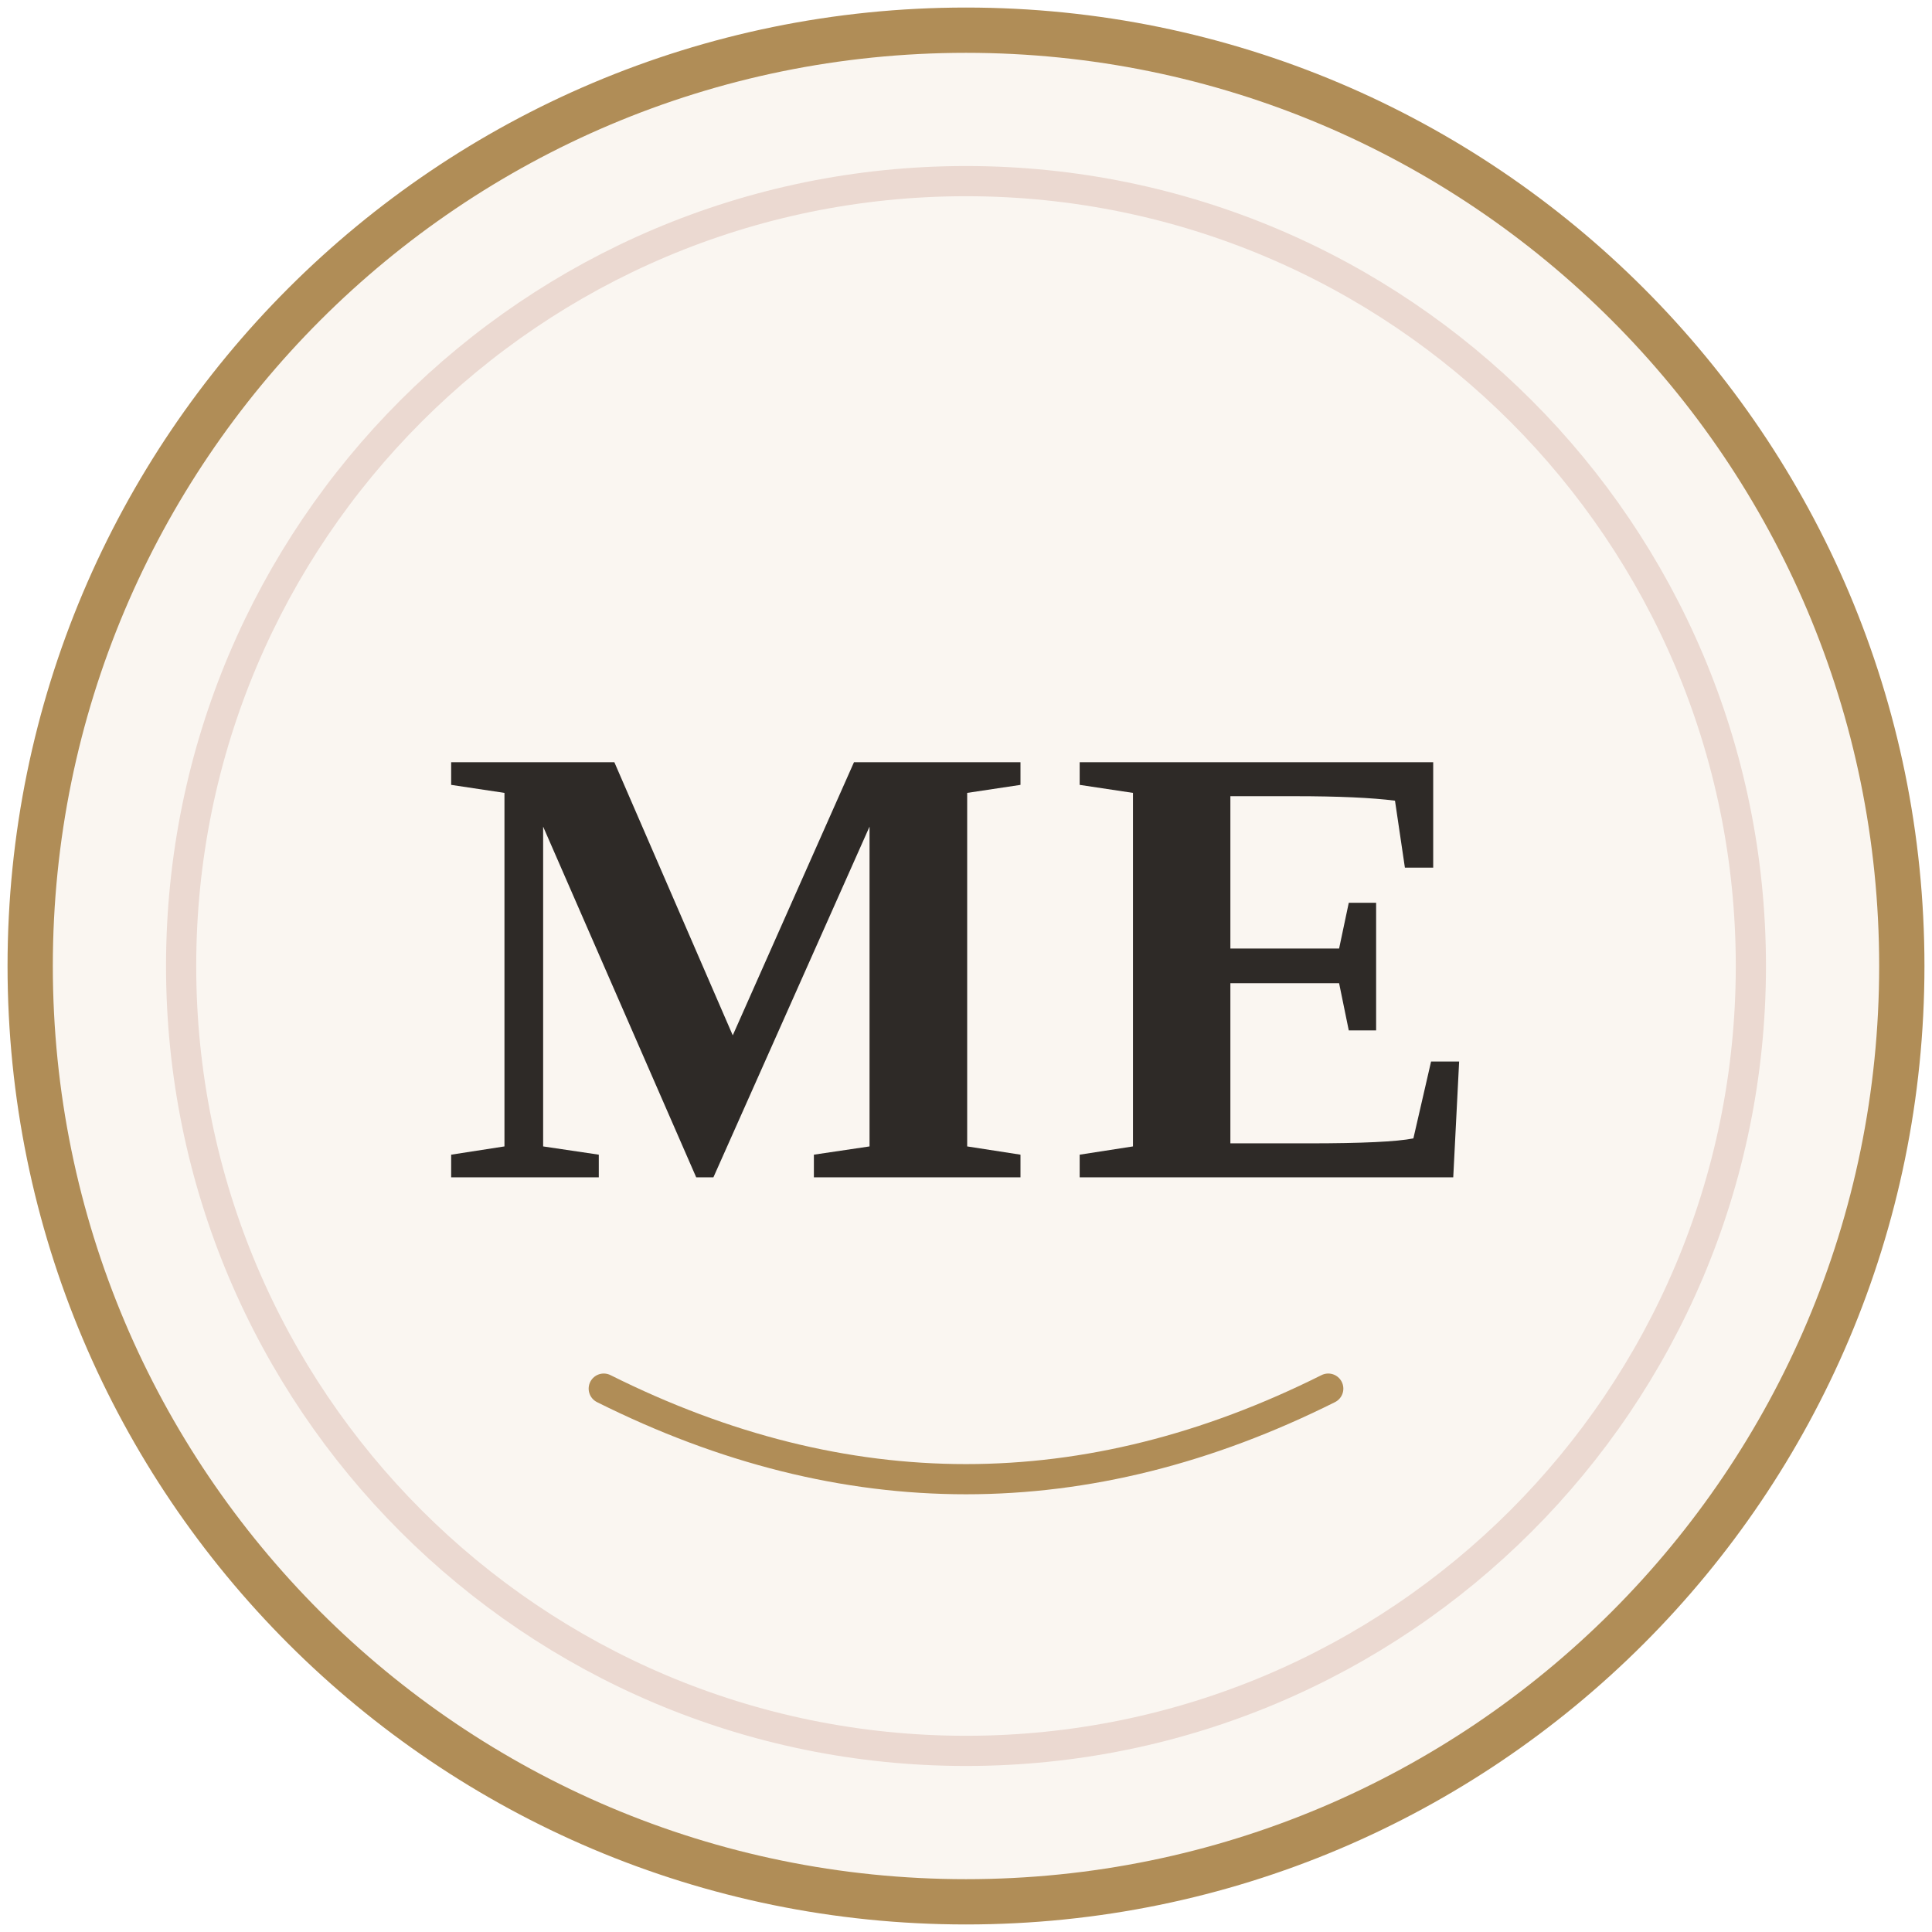
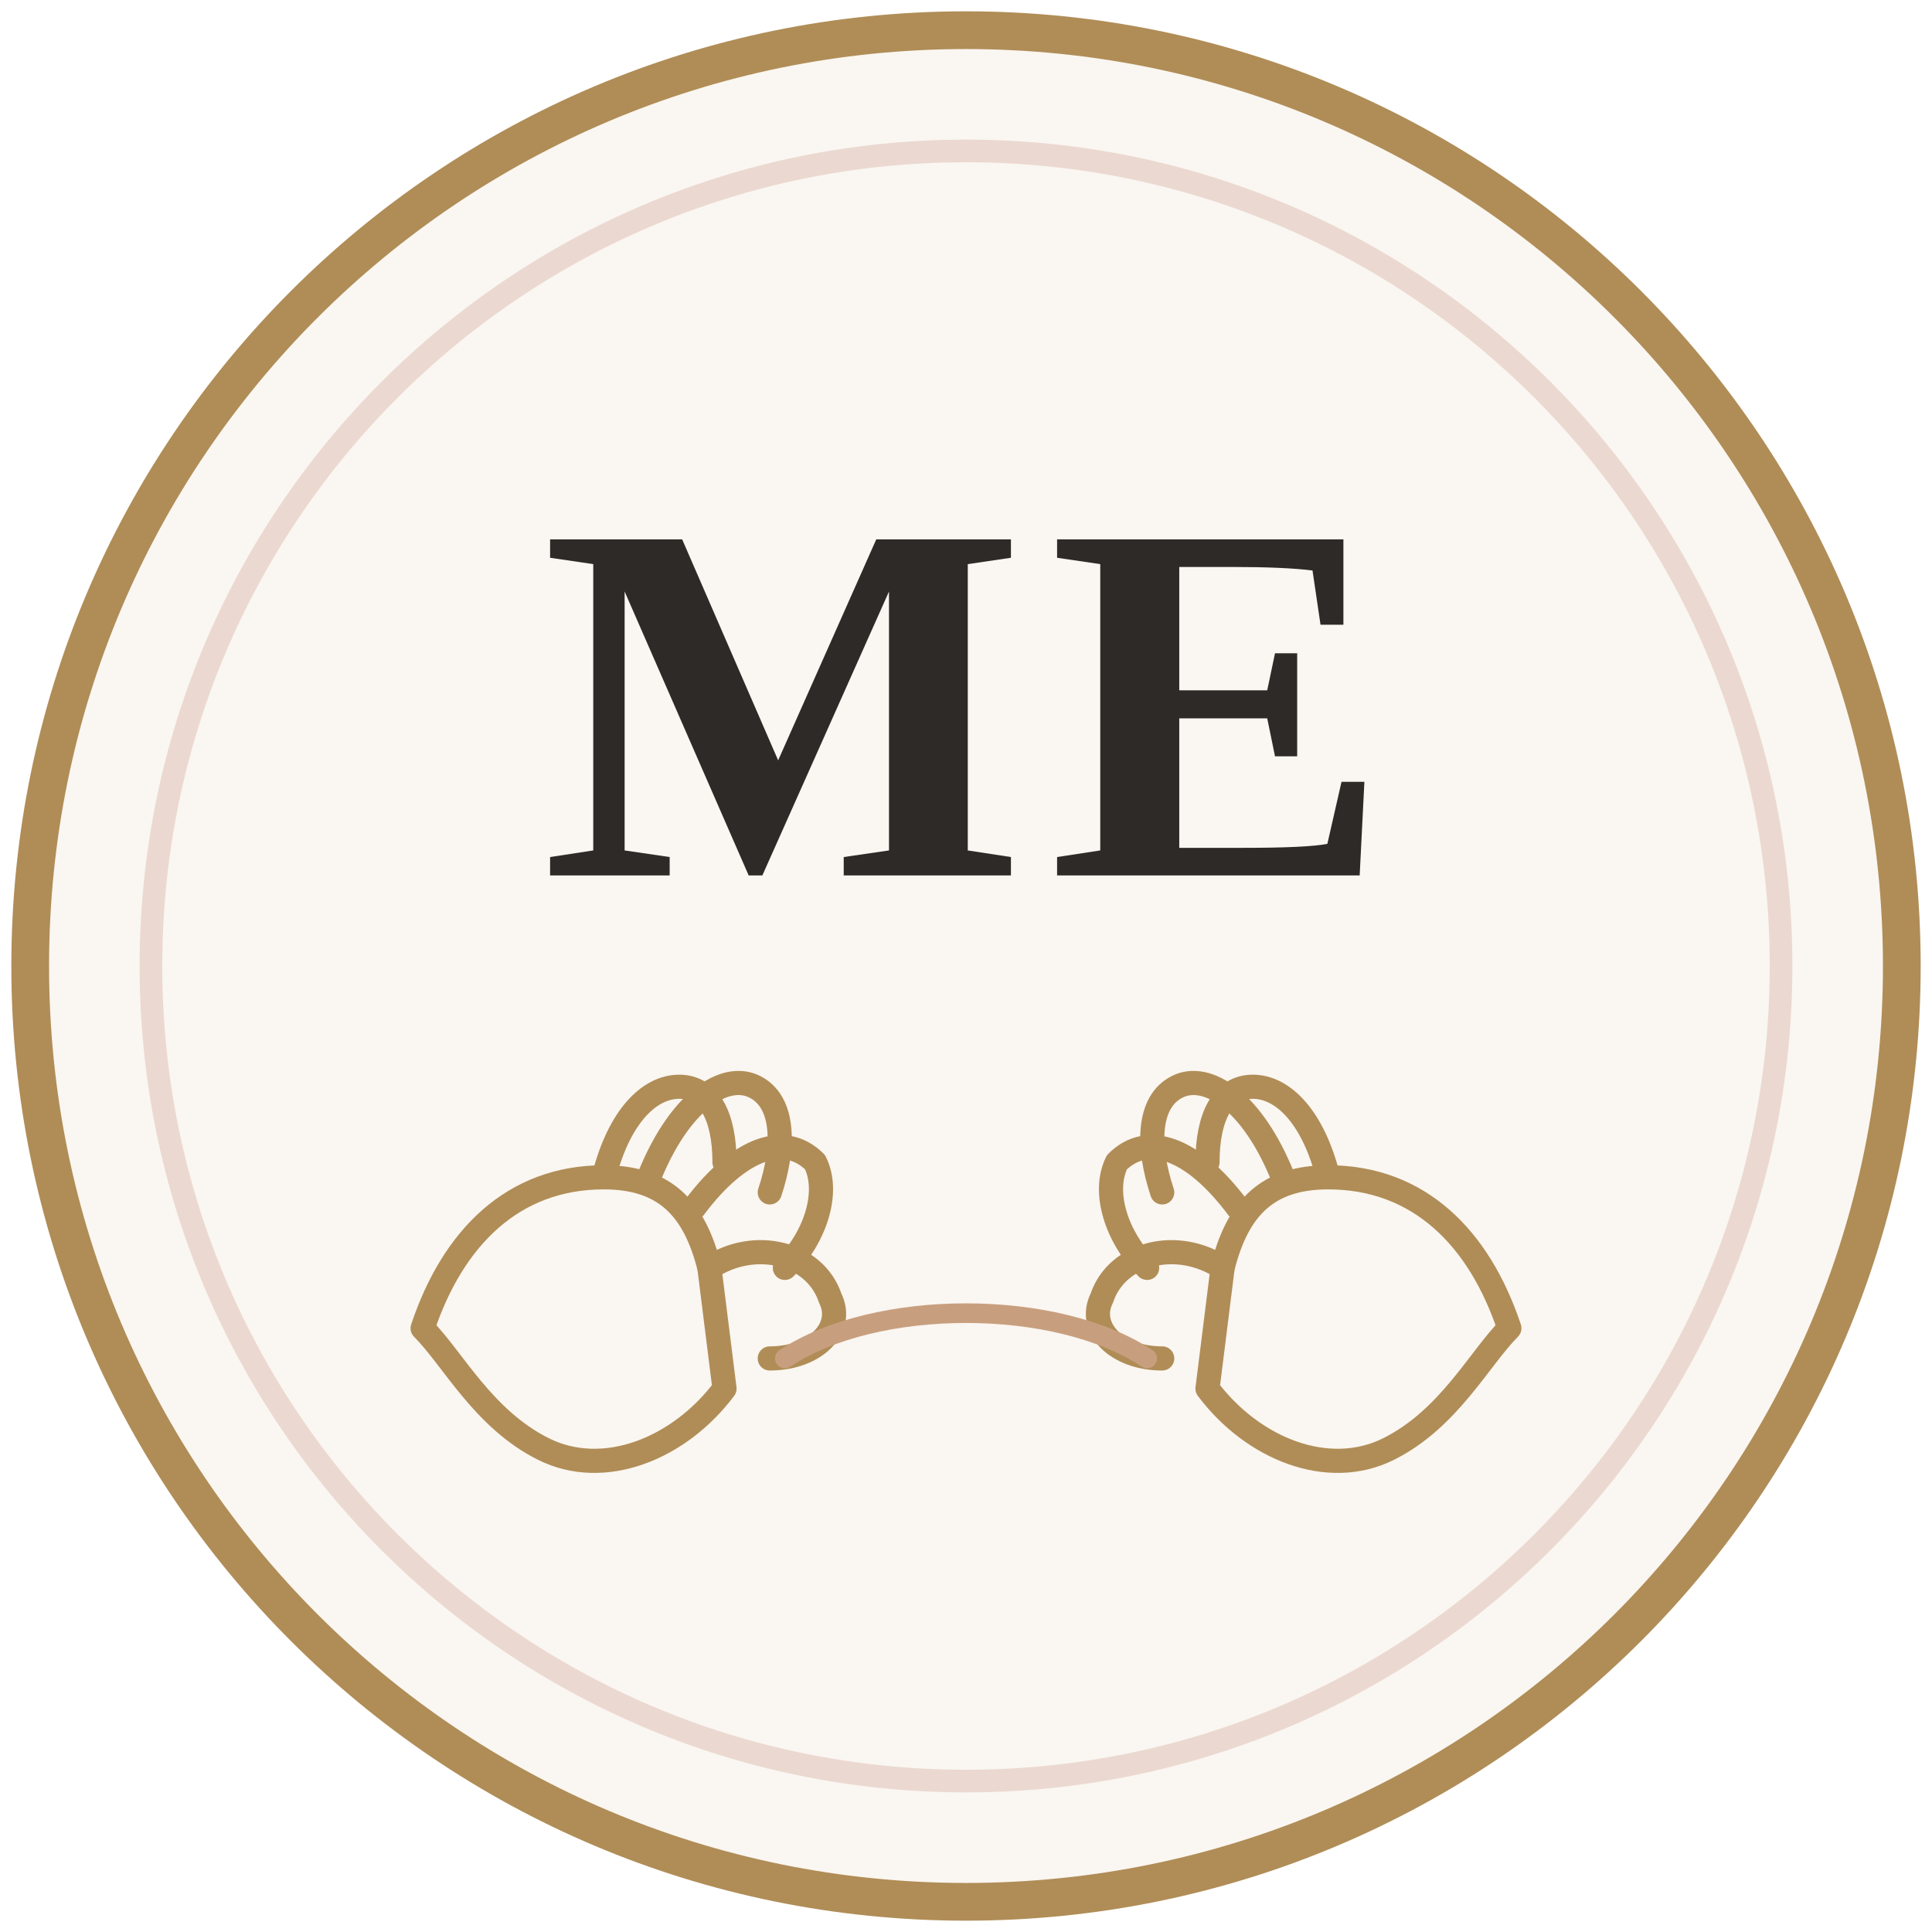
<svg xmlns="http://www.w3.org/2000/svg" viewBox="0 0 128 128" role="img" aria-label="Мария Ермолаева">
-   <circle cx="64" cy="64" r="62" fill="#FAF6F1" stroke="#B08D57" stroke-width="3" />
-   <circle cx="64" cy="64" r="52" fill="none" stroke="#EBD9D1" stroke-width="2" />
-   <text x="64" y="78" text-anchor="middle" font-family="Georgia, 'Times New Roman', serif" font-size="42" font-weight="600" fill="#2E2A27" letter-spacing="2">ME</text>
-   <path d="M40 92 Q64 104 88 92" fill="none" stroke="#B08D57" stroke-width="2" stroke-linecap="round" />
+   <circle cx="64" cy="64" r="62" fill="#FAF6F1" stroke="#B08D57" stroke-width="2.5" />
+   <circle cx="64" cy="64" r="54" fill="none" stroke="#EBD9D1" stroke-width="1.5" />
+   <text x="64" y="58" text-anchor="middle" font-family="Georgia, 'Times New Roman', serif" font-size="34" font-weight="600" fill="#2E2A27" letter-spacing="1.5">ME</text>
+   <g fill="none" stroke="#B08D57" stroke-width="1.6" stroke-linecap="round" stroke-linejoin="round">
+     <path d="M28 88       C30 82 34 78 40 78       C44 78 46 80 47 84       L48 92       C45 96 40 98 36 96       C32 94 30 90 28 88Z" />
+     <path d="M40 78 C41 74 43 72 45 72 C47 72 48 74 48 77" />
+     <path d="M43 78 C45 73 48 71 50 72 C52 73 52 76 51 79" />
+     <path d="M46 80 C49 76 52 75 54 77 C55 79 54 82 52 84" />
+     <path d="M47 84 C50 82 54 83 55 86 C56 88 54 90 51 90" />
+     <path d="M100 88       C98 82 94 78 88 78       C84 78 82 80 81 84       L80 92       C83 96 88 98 92 96       C96 94 98 90 100 88Z" />
+     <path d="M88 78 C87 74 85 72 83 72 C81 72 80 74 80 77" />
+     <path d="M85 78 C83 73 80 71 78 72 C76 73 76 76 77 79" />
+     <path d="M82 80 C79 76 76 75 74 77 C73 79 74 82 76 84" />
+     <path d="M81 84 C78 82 74 83 73 86 C72 88 74 90 77 90" />
+     <path d="M52 90 C58 86 70 86 76 90" stroke="#C89F7E" stroke-width="1.3" />
+   </g>
</svg>
